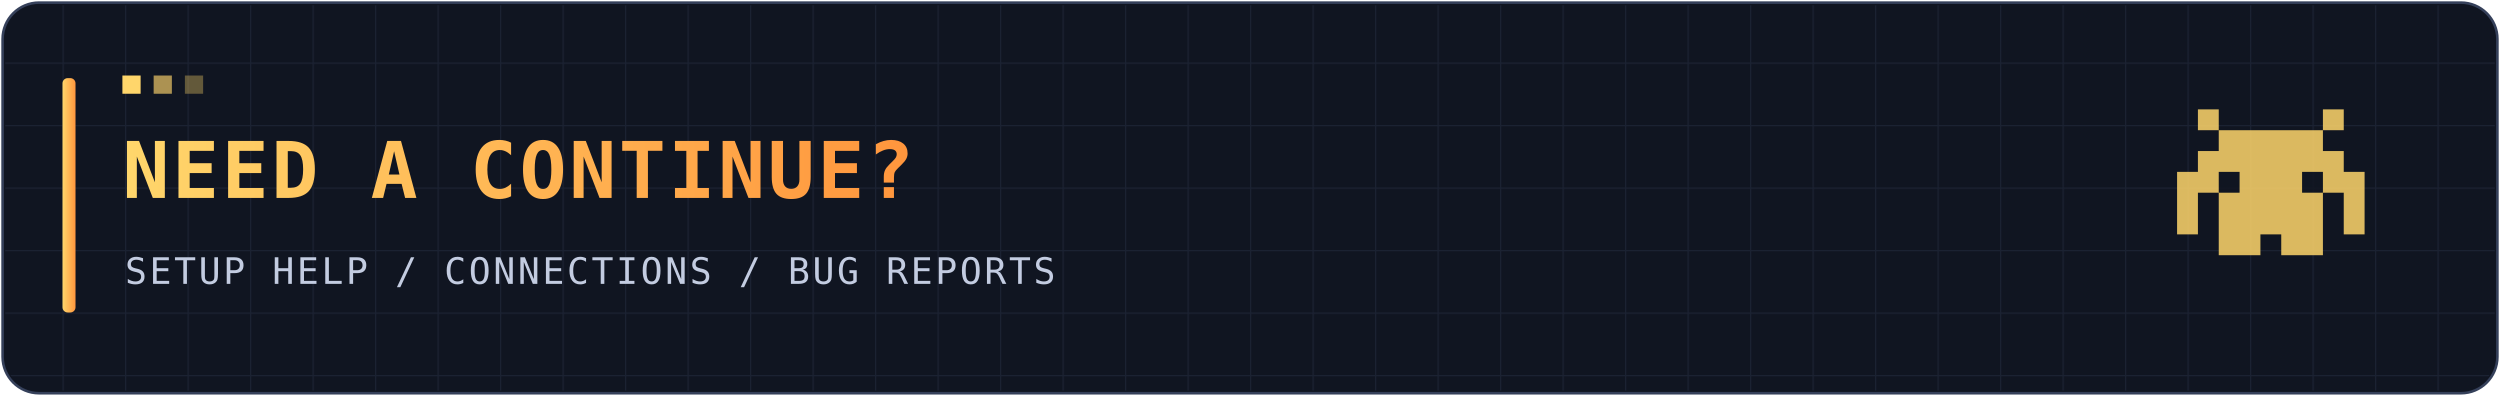
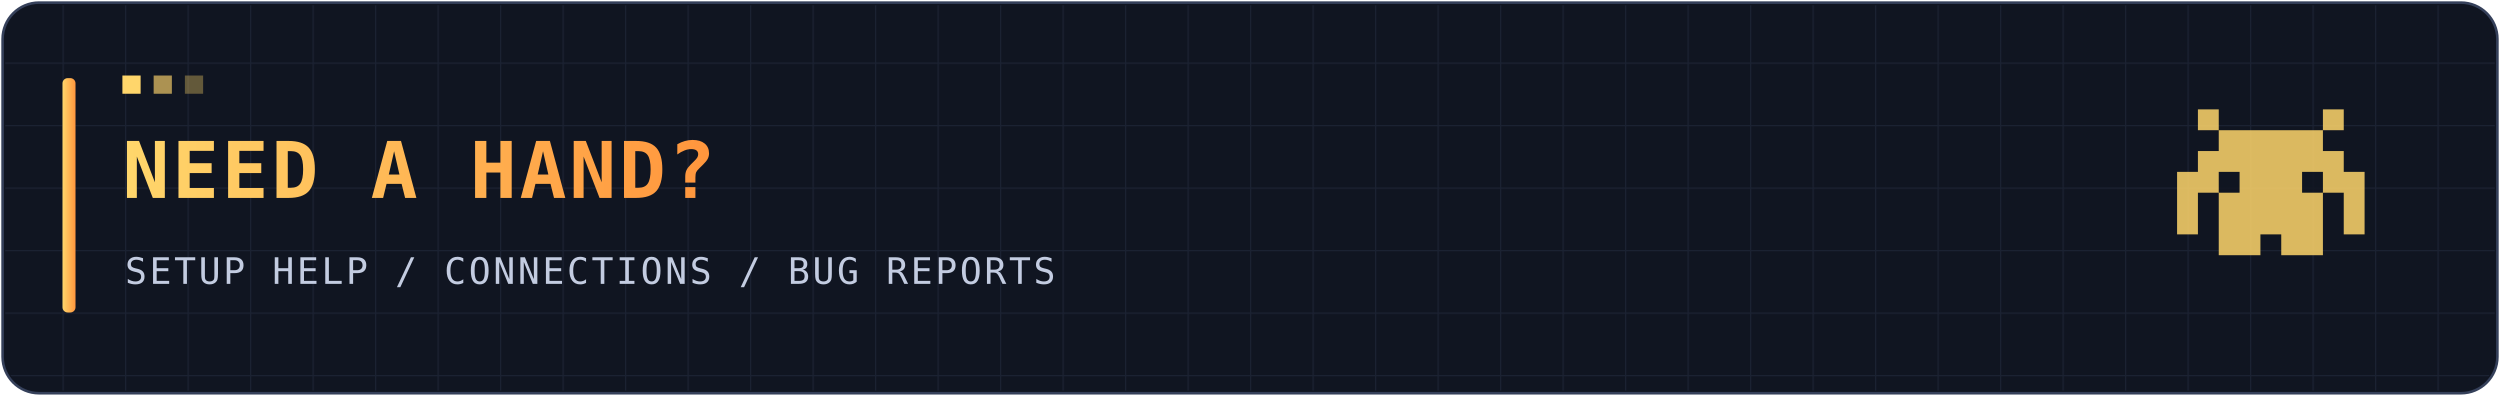
<svg xmlns="http://www.w3.org/2000/svg" width="960" height="152" viewBox="0 0 960 152" role="img" aria-labelledby="title desc">
  <defs>
    <linearGradient id="accent">
      <stop stop-color="#ffd66b" />
      <stop offset="1" stop-color="#ff963d" />
    </linearGradient>
    <pattern id="grid" width="24" height="24" patternUnits="userSpaceOnUse">
      <path d="M24 0H0V24" fill="none" stroke="#283046" stroke-width="1" />
    </pattern>
  </defs>
  <rect x="1" y="1" width="958" height="150" rx="14" fill="#101521" stroke="#35405a" />
  <rect x="2" y="2" width="956" height="148" rx="13" fill="url(#grid)" opacity=".45" />
  <rect x="24" y="30" width="5" height="90" rx="2" fill="url(#accent)" />
  <g fill="#ffd66b">
    <rect x="47" y="29" width="7" height="7" />
    <rect x="59" y="29" width="7" height="7" opacity=".65" />
    <rect x="71" y="29" width="7" height="7" opacity=".35" />
  </g>
-   <text x="47" y="76" fill="url(#accent)" font-family="monospace" font-size="30" font-weight="bold" letter-spacing="1">NEED A CONTINUE?</text>
+   <text x="47" y="76" fill="url(#accent)" font-family="monospace" font-size="30" font-weight="bold" letter-spacing="1">NEED A HAND?</text>
  <text x="48" y="109" fill="#c3cce1" font-family="monospace" font-size="14" letter-spacing="1">SETUP HELP / CONNECTIONS / BUG REPORTS</text>
  <g transform="translate(828 42)" fill="#ffd66b" opacity=".85">
    <path d="M16 0h8v8h-8zm48 0h8v8h-8zM24 8h40v8H24zM16 16h56v8H16zM8 24h72v24h-8V32h-8v16H24V32h-8v16H8zM24 48h16v8H24zm24 0h16v8H48z" />
    <rect x="24" y="24" width="8" height="8" fill="#101521" />
    <rect x="56" y="24" width="8" height="8" fill="#101521" />
  </g>
</svg>
